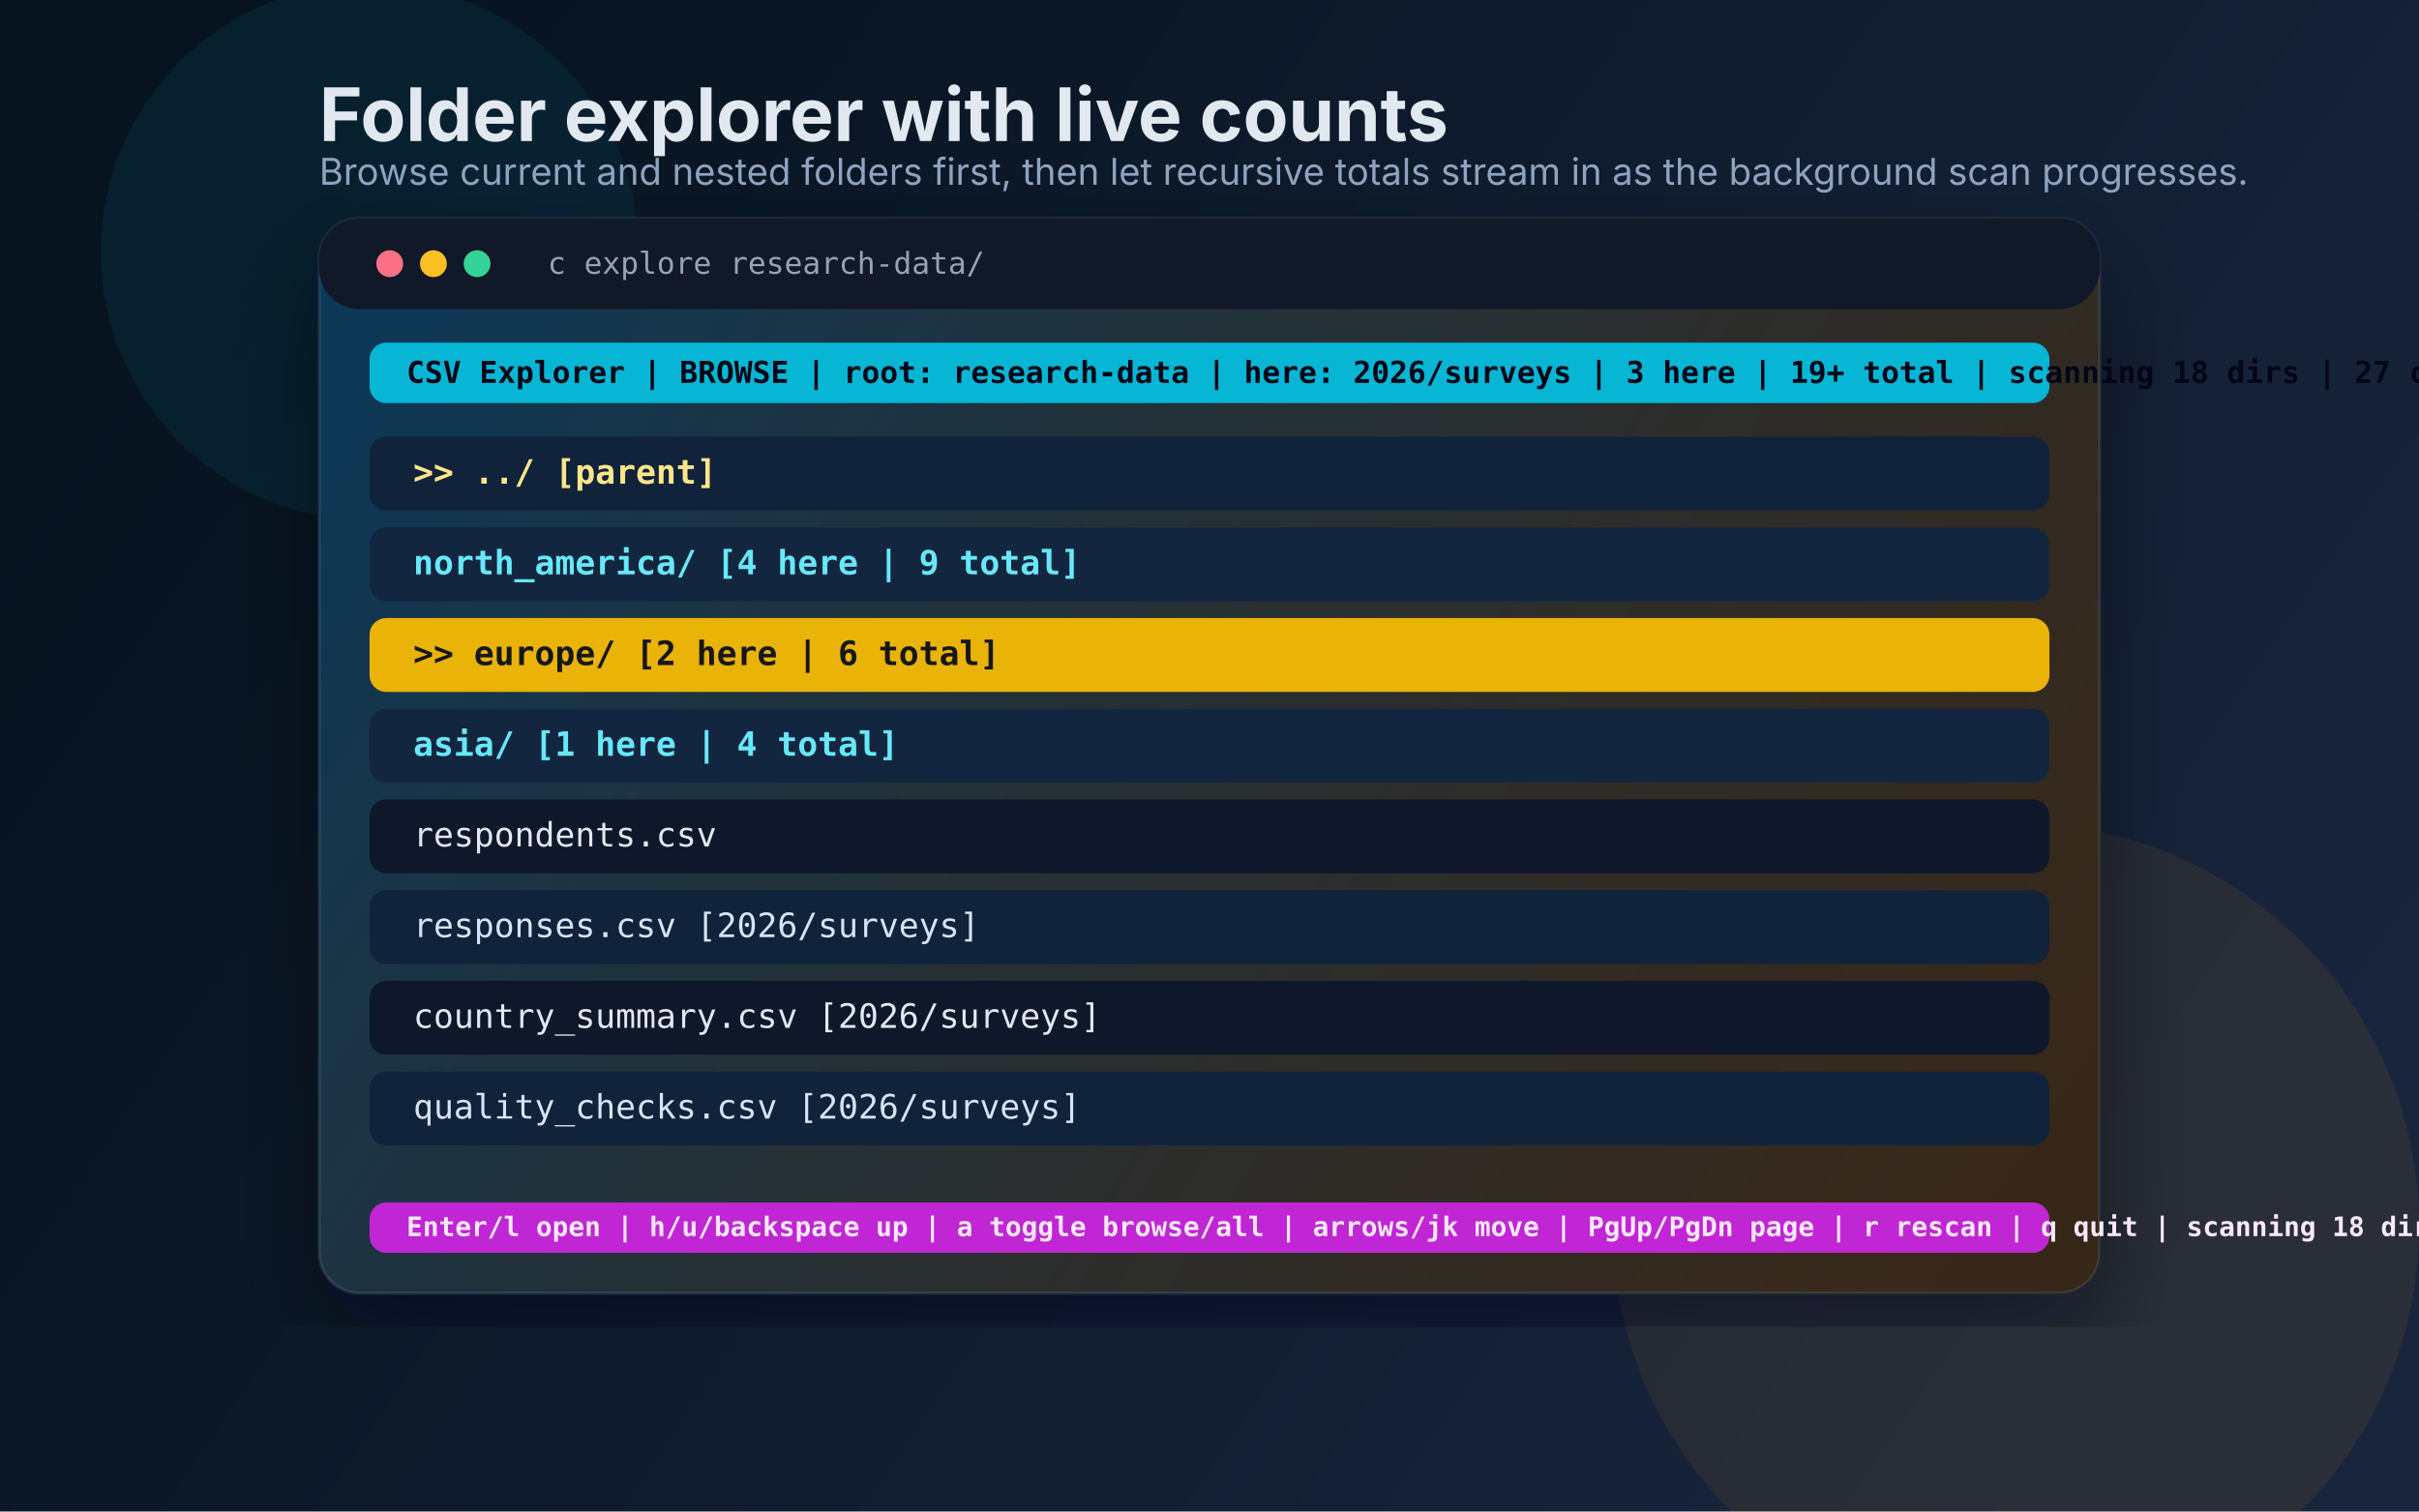
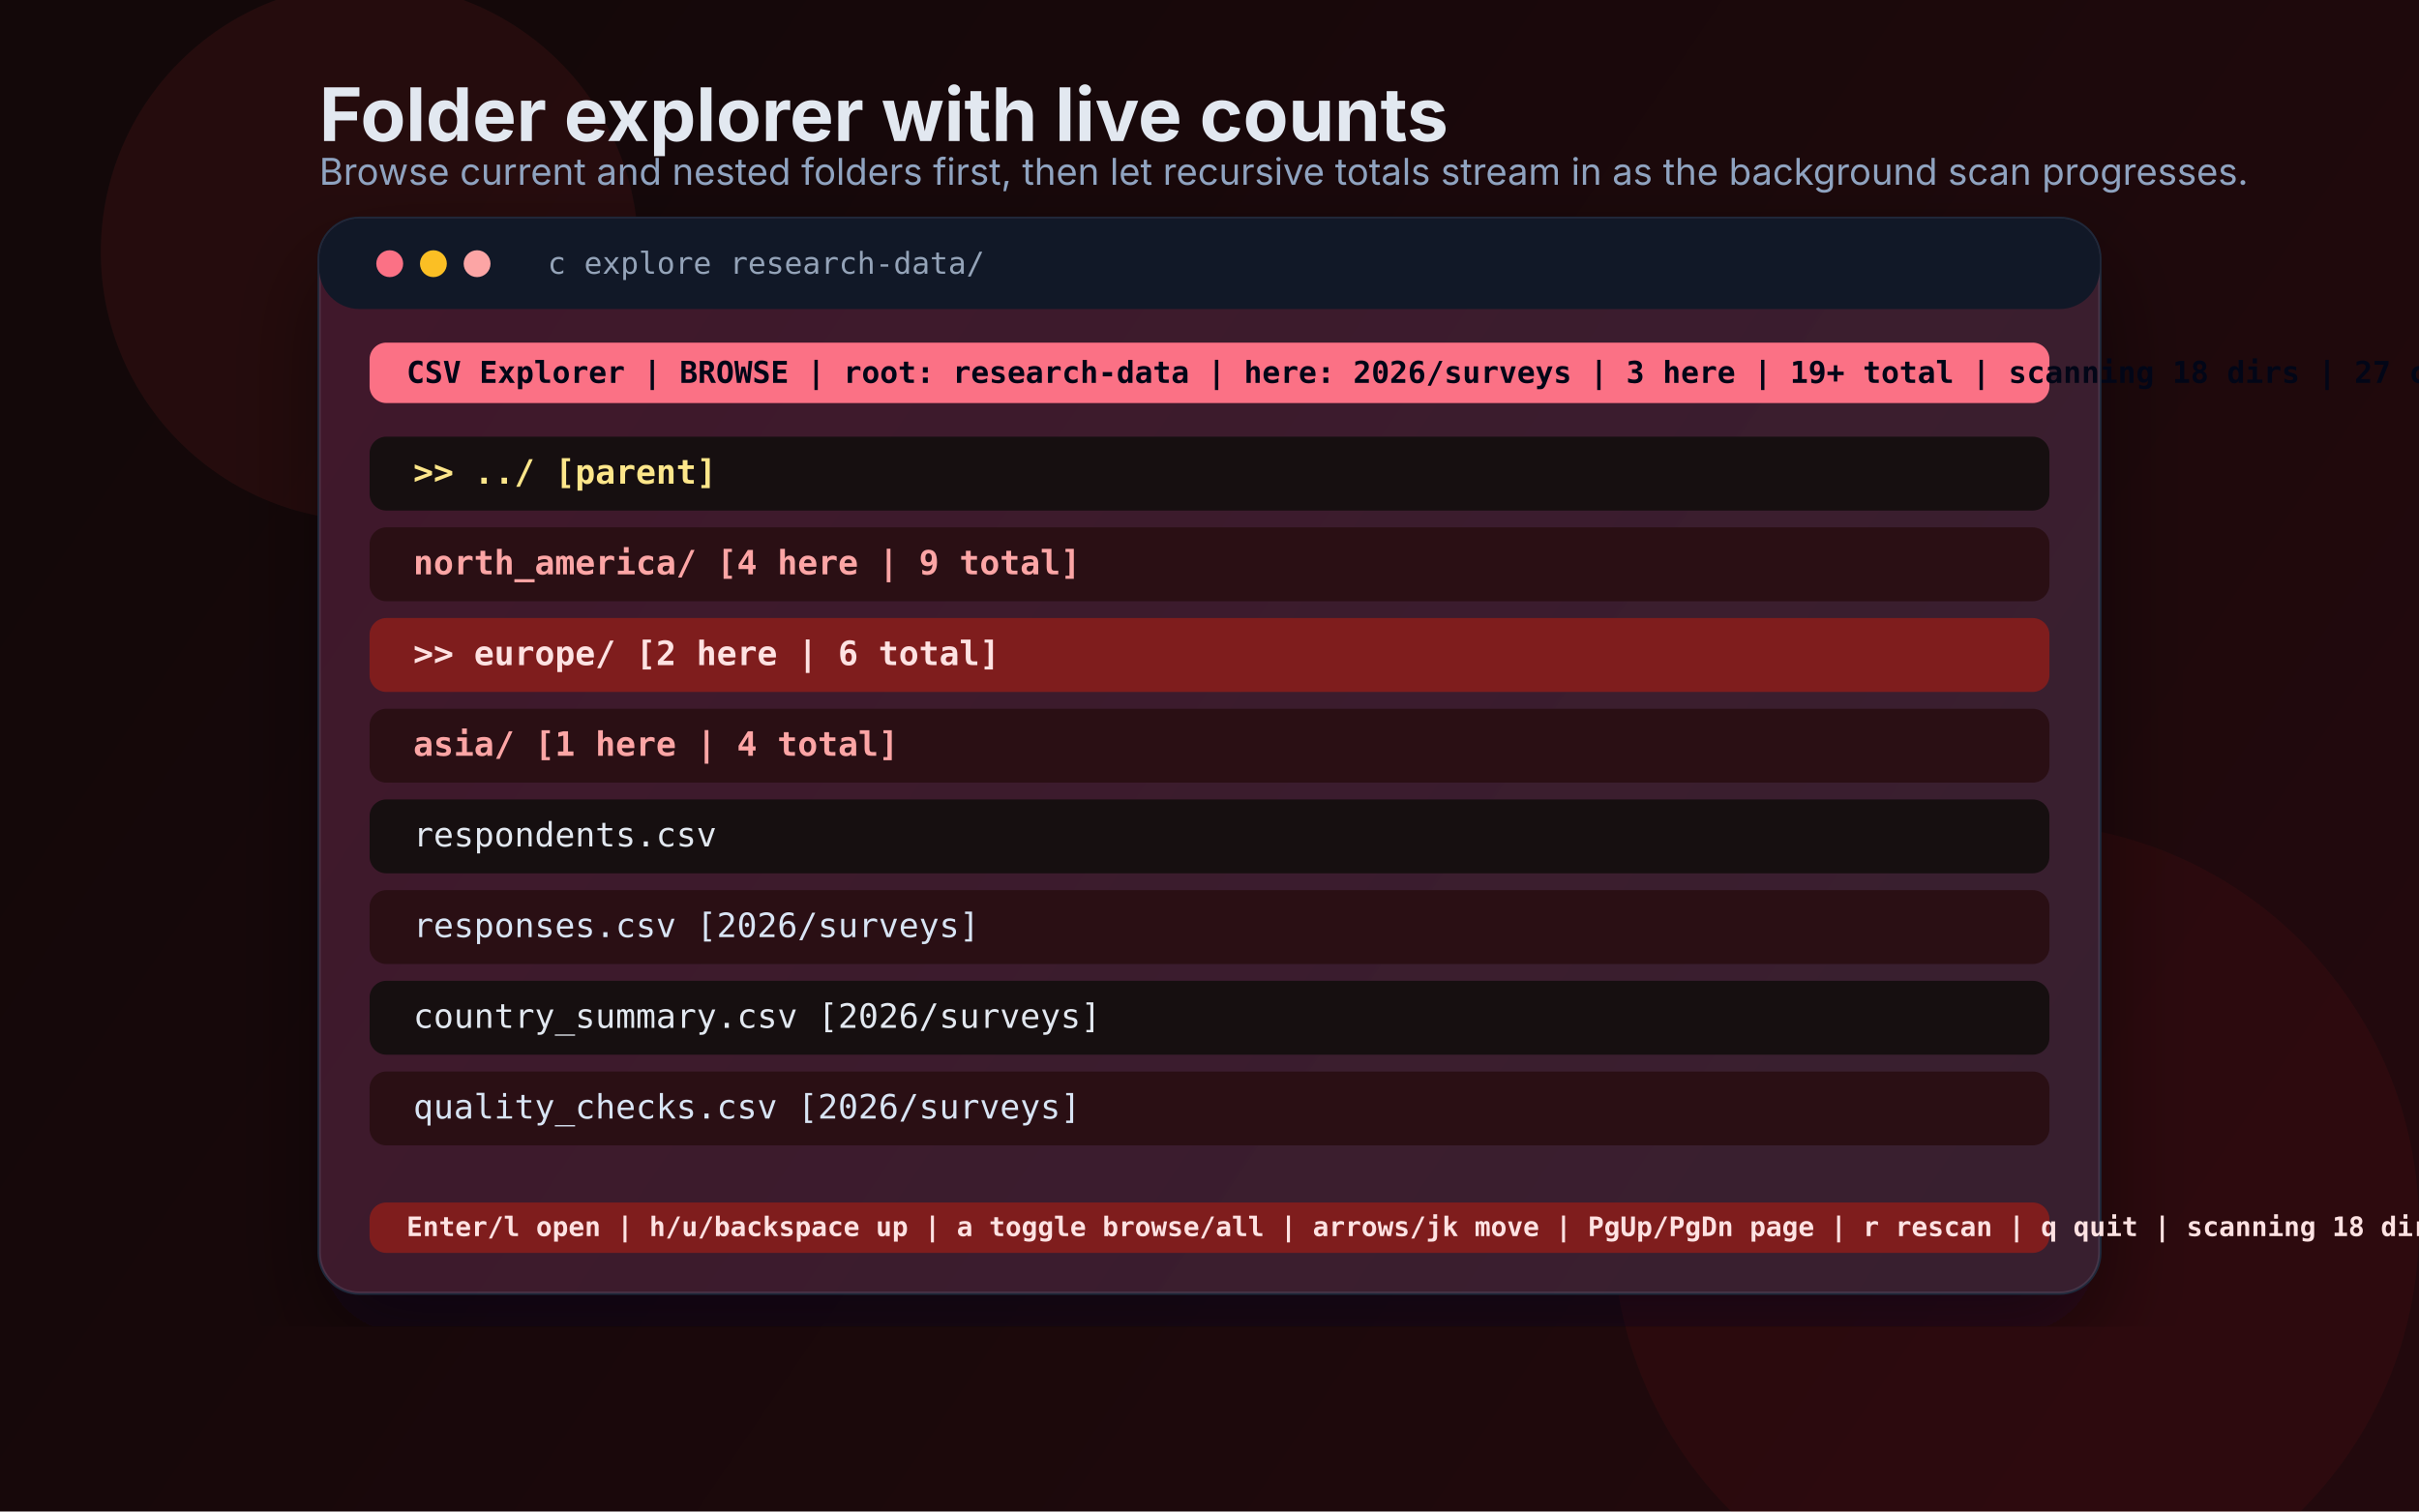
<svg xmlns="http://www.w3.org/2000/svg" width="1440" height="900" viewBox="0 0 1440 900" fill="none">
  <defs>
    <linearGradient id="bg2" x1="160" y1="70" x2="1280" y2="830" gradientUnits="userSpaceOnUse">
-       <stop stop-color="#07131F" />
-       <stop offset="1" stop-color="#18253D" />
+       <stop stop-color="#130809" />
+       <stop offset="1" stop-color="#22090D" />
    </linearGradient>
    <linearGradient id="glow2" x1="260" y1="150" x2="1160" y2="760" gradientUnits="userSpaceOnUse">
-       <stop stop-color="#0EA5E9" stop-opacity="0.28" />
-       <stop offset="1" stop-color="#F59E0B" stop-opacity="0.18" />
+       <stop stop-color="#F43F5E" stop-opacity="0.22" />
+       <stop offset="1" stop-color="#FB7185" stop-opacity="0.18" />
    </linearGradient>
    <filter id="shadow2" x="140" y="90" width="1160" height="700" filterUnits="userSpaceOnUse" color-interpolation-filters="sRGB">
      <feDropShadow dx="0" dy="26" stdDeviation="28" flood-color="#020617" flood-opacity="0.45" />
    </filter>
  </defs>
  <rect width="1440" height="900" fill="url(#bg2)" />
-   <circle cx="220" cy="150" r="160" fill="#06B6D4" fill-opacity="0.08" />
-   <circle cx="1200" cy="730" r="240" fill="#F59E0B" fill-opacity="0.08" />
+   <circle cx="220" cy="150" r="160" fill="#EF4444" fill-opacity="0.08" />
+   <circle cx="1200" cy="730" r="240" fill="#B91C1C" fill-opacity="0.08" />
  <rect x="190" y="130" width="1060" height="640" rx="24" fill="#09111F" filter="url(#shadow2)" />
  <rect x="190" y="130" width="1060" height="640" rx="24" stroke="#1E293B" stroke-width="2" />
  <rect x="190" y="130" width="1060" height="640" rx="24" fill="url(#glow2)" />
  <rect x="190" y="130" width="1060" height="54" rx="24" fill="#111827" />
  <circle cx="232" cy="157" r="8" fill="#FB7185" />
  <circle cx="258" cy="157" r="8" fill="#FBBF24" />
-   <circle cx="284" cy="157" r="8" fill="#34D399" />
+   <circle cx="284" cy="157" r="8" fill="#FCA5A5" />
  <text x="326" y="163" fill="#94A3B8" font-family="ui-monospace, SFMono-Regular, Menlo, Consolas, monospace" font-size="18">c explore research-data/</text>
-   <rect x="220" y="204" width="1000" height="36" rx="10" fill="#06B6D4" />
+   <rect x="220" y="204" width="1000" height="36" rx="10" fill="#FB7185" />
  <text x="242" y="228" fill="#020617" font-family="ui-monospace, SFMono-Regular, Menlo, Consolas, monospace" font-size="18" font-weight="700">CSV Explorer | BROWSE | root: research-data | here: 2026/surveys | 3 here | 19+ total | scanning 18 dirs | 27 csvs</text>
-   <rect x="220" y="260" width="1000" height="44" rx="10" fill="#10233A" />
+   <rect x="220" y="260" width="1000" height="44" rx="10" fill="#160F10" />
  <text x="246" y="288" fill="#FDE68A" font-family="ui-monospace, SFMono-Regular, Menlo, Consolas, monospace" font-size="20" font-weight="700">&gt;&gt; ../  [parent]</text>
-   <rect x="220" y="314" width="1000" height="44" rx="10" fill="#13263F" />
-   <text x="246" y="342" fill="#67E8F9" font-family="ui-monospace, SFMono-Regular, Menlo, Consolas, monospace" font-size="20" font-weight="700">   north_america/  [4 here | 9 total]</text>
-   <rect x="220" y="368" width="1000" height="44" rx="10" fill="#EAB308" />
-   <text x="246" y="396" fill="#171717" font-family="ui-monospace, SFMono-Regular, Menlo, Consolas, monospace" font-size="20" font-weight="700">&gt;&gt; europe/  [2 here | 6 total]</text>
-   <rect x="220" y="422" width="1000" height="44" rx="10" fill="#13263F" />
-   <text x="246" y="450" fill="#67E8F9" font-family="ui-monospace, SFMono-Regular, Menlo, Consolas, monospace" font-size="20" font-weight="700">   asia/  [1 here | 4 total]</text>
-   <rect x="220" y="476" width="1000" height="44" rx="10" fill="#0F172A" />
+   <rect x="220" y="314" width="1000" height="44" rx="10" fill="#2A0F14" />
+   <text x="246" y="342" fill="#FCA5A5" font-family="ui-monospace, SFMono-Regular, Menlo, Consolas, monospace" font-size="20" font-weight="700">   north_america/  [4 here | 9 total]</text>
+   <rect x="220" y="368" width="1000" height="44" rx="10" fill="#7F1D1D" />
+   <text x="246" y="396" fill="#FEE2E2" font-family="ui-monospace, SFMono-Regular, Menlo, Consolas, monospace" font-size="20" font-weight="700">&gt;&gt; europe/  [2 here | 6 total]</text>
+   <rect x="220" y="422" width="1000" height="44" rx="10" fill="#2A0F14" />
+   <text x="246" y="450" fill="#FCA5A5" font-family="ui-monospace, SFMono-Regular, Menlo, Consolas, monospace" font-size="20" font-weight="700">   asia/  [1 here | 4 total]</text>
+   <rect x="220" y="476" width="1000" height="44" rx="10" fill="#160F10" />
  <text x="246" y="504" fill="#E2E8F0" font-family="ui-monospace, SFMono-Regular, Menlo, Consolas, monospace" font-size="20">   respondents.csv</text>
-   <rect x="220" y="530" width="1000" height="44" rx="10" fill="#10233A" />
+   <rect x="220" y="530" width="1000" height="44" rx="10" fill="#2A0F14" />
  <text x="246" y="558" fill="#D8E4F4" font-family="ui-monospace, SFMono-Regular, Menlo, Consolas, monospace" font-size="20">   responses.csv  [2026/surveys]</text>
-   <rect x="220" y="584" width="1000" height="44" rx="10" fill="#0F172A" />
+   <rect x="220" y="584" width="1000" height="44" rx="10" fill="#160F10" />
  <text x="246" y="612" fill="#E2E8F0" font-family="ui-monospace, SFMono-Regular, Menlo, Consolas, monospace" font-size="20">   country_summary.csv  [2026/surveys]</text>
-   <rect x="220" y="638" width="1000" height="44" rx="10" fill="#10233A" />
+   <rect x="220" y="638" width="1000" height="44" rx="10" fill="#2A0F14" />
  <text x="246" y="666" fill="#D8E4F4" font-family="ui-monospace, SFMono-Regular, Menlo, Consolas, monospace" font-size="20">   quality_checks.csv  [2026/surveys]</text>
-   <rect x="220" y="716" width="1000" height="30" rx="10" fill="#C026D3" />
-   <text x="242" y="736" fill="#FAE8FF" font-family="ui-monospace, SFMono-Regular, Menlo, Consolas, monospace" font-size="16" font-weight="700">Enter/l open | h/u/backspace up | a toggle browse/all | arrows/jk move | PgUp/PgDn page | r rescan | q quit | scanning 18 dirs | 27 csvs</text>
+   <rect x="220" y="716" width="1000" height="30" rx="10" fill="#7F1D1D" />
+   <text x="242" y="736" fill="#FEE2E2" font-family="ui-monospace, SFMono-Regular, Menlo, Consolas, monospace" font-size="16" font-weight="700">Enter/l open | h/u/backspace up | a toggle browse/all | arrows/jk move | PgUp/PgDn page | r rescan | q quit | scanning 18 dirs | 27 csvs</text>
  <text x="190" y="84" fill="#E2E8F0" font-family="Inter, Segoe UI, Arial, sans-serif" font-size="44" font-weight="700">Folder explorer with live counts</text>
  <text x="190" y="110" fill="#8FA3C0" font-family="Inter, Segoe UI, Arial, sans-serif" font-size="22">Browse current and nested folders first, then let recursive totals stream in as the background scan progresses.</text>
</svg>
